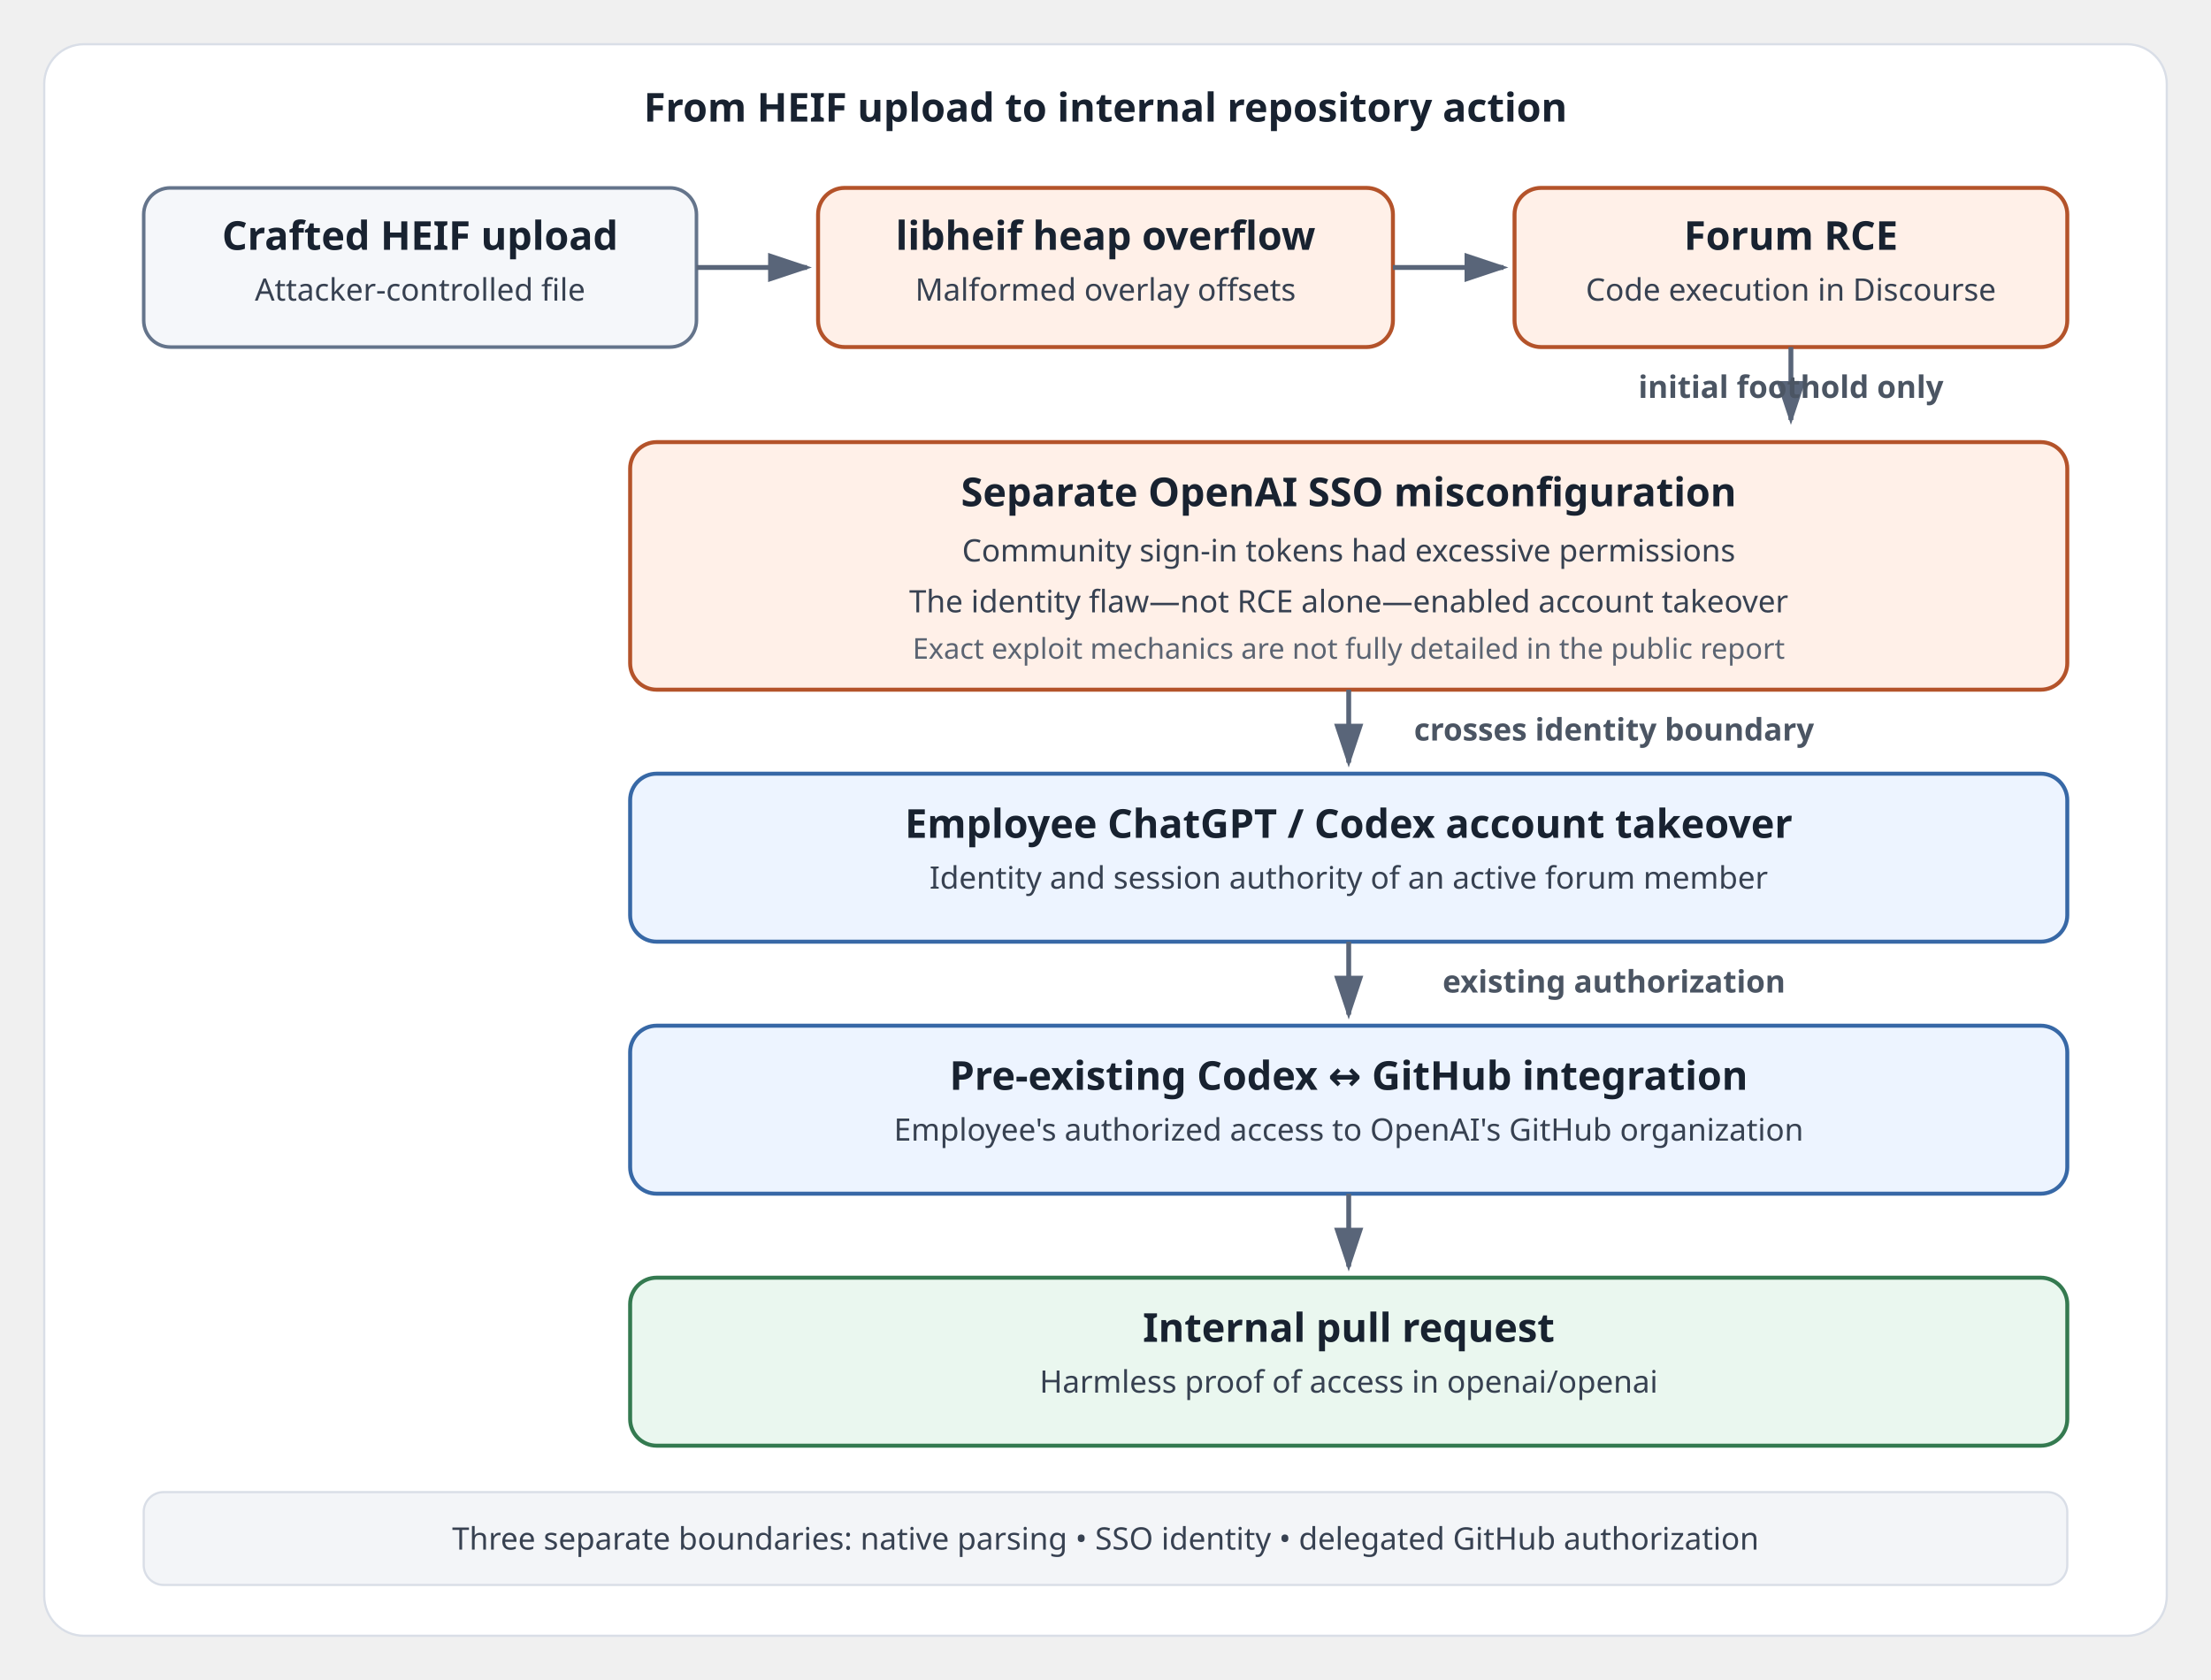
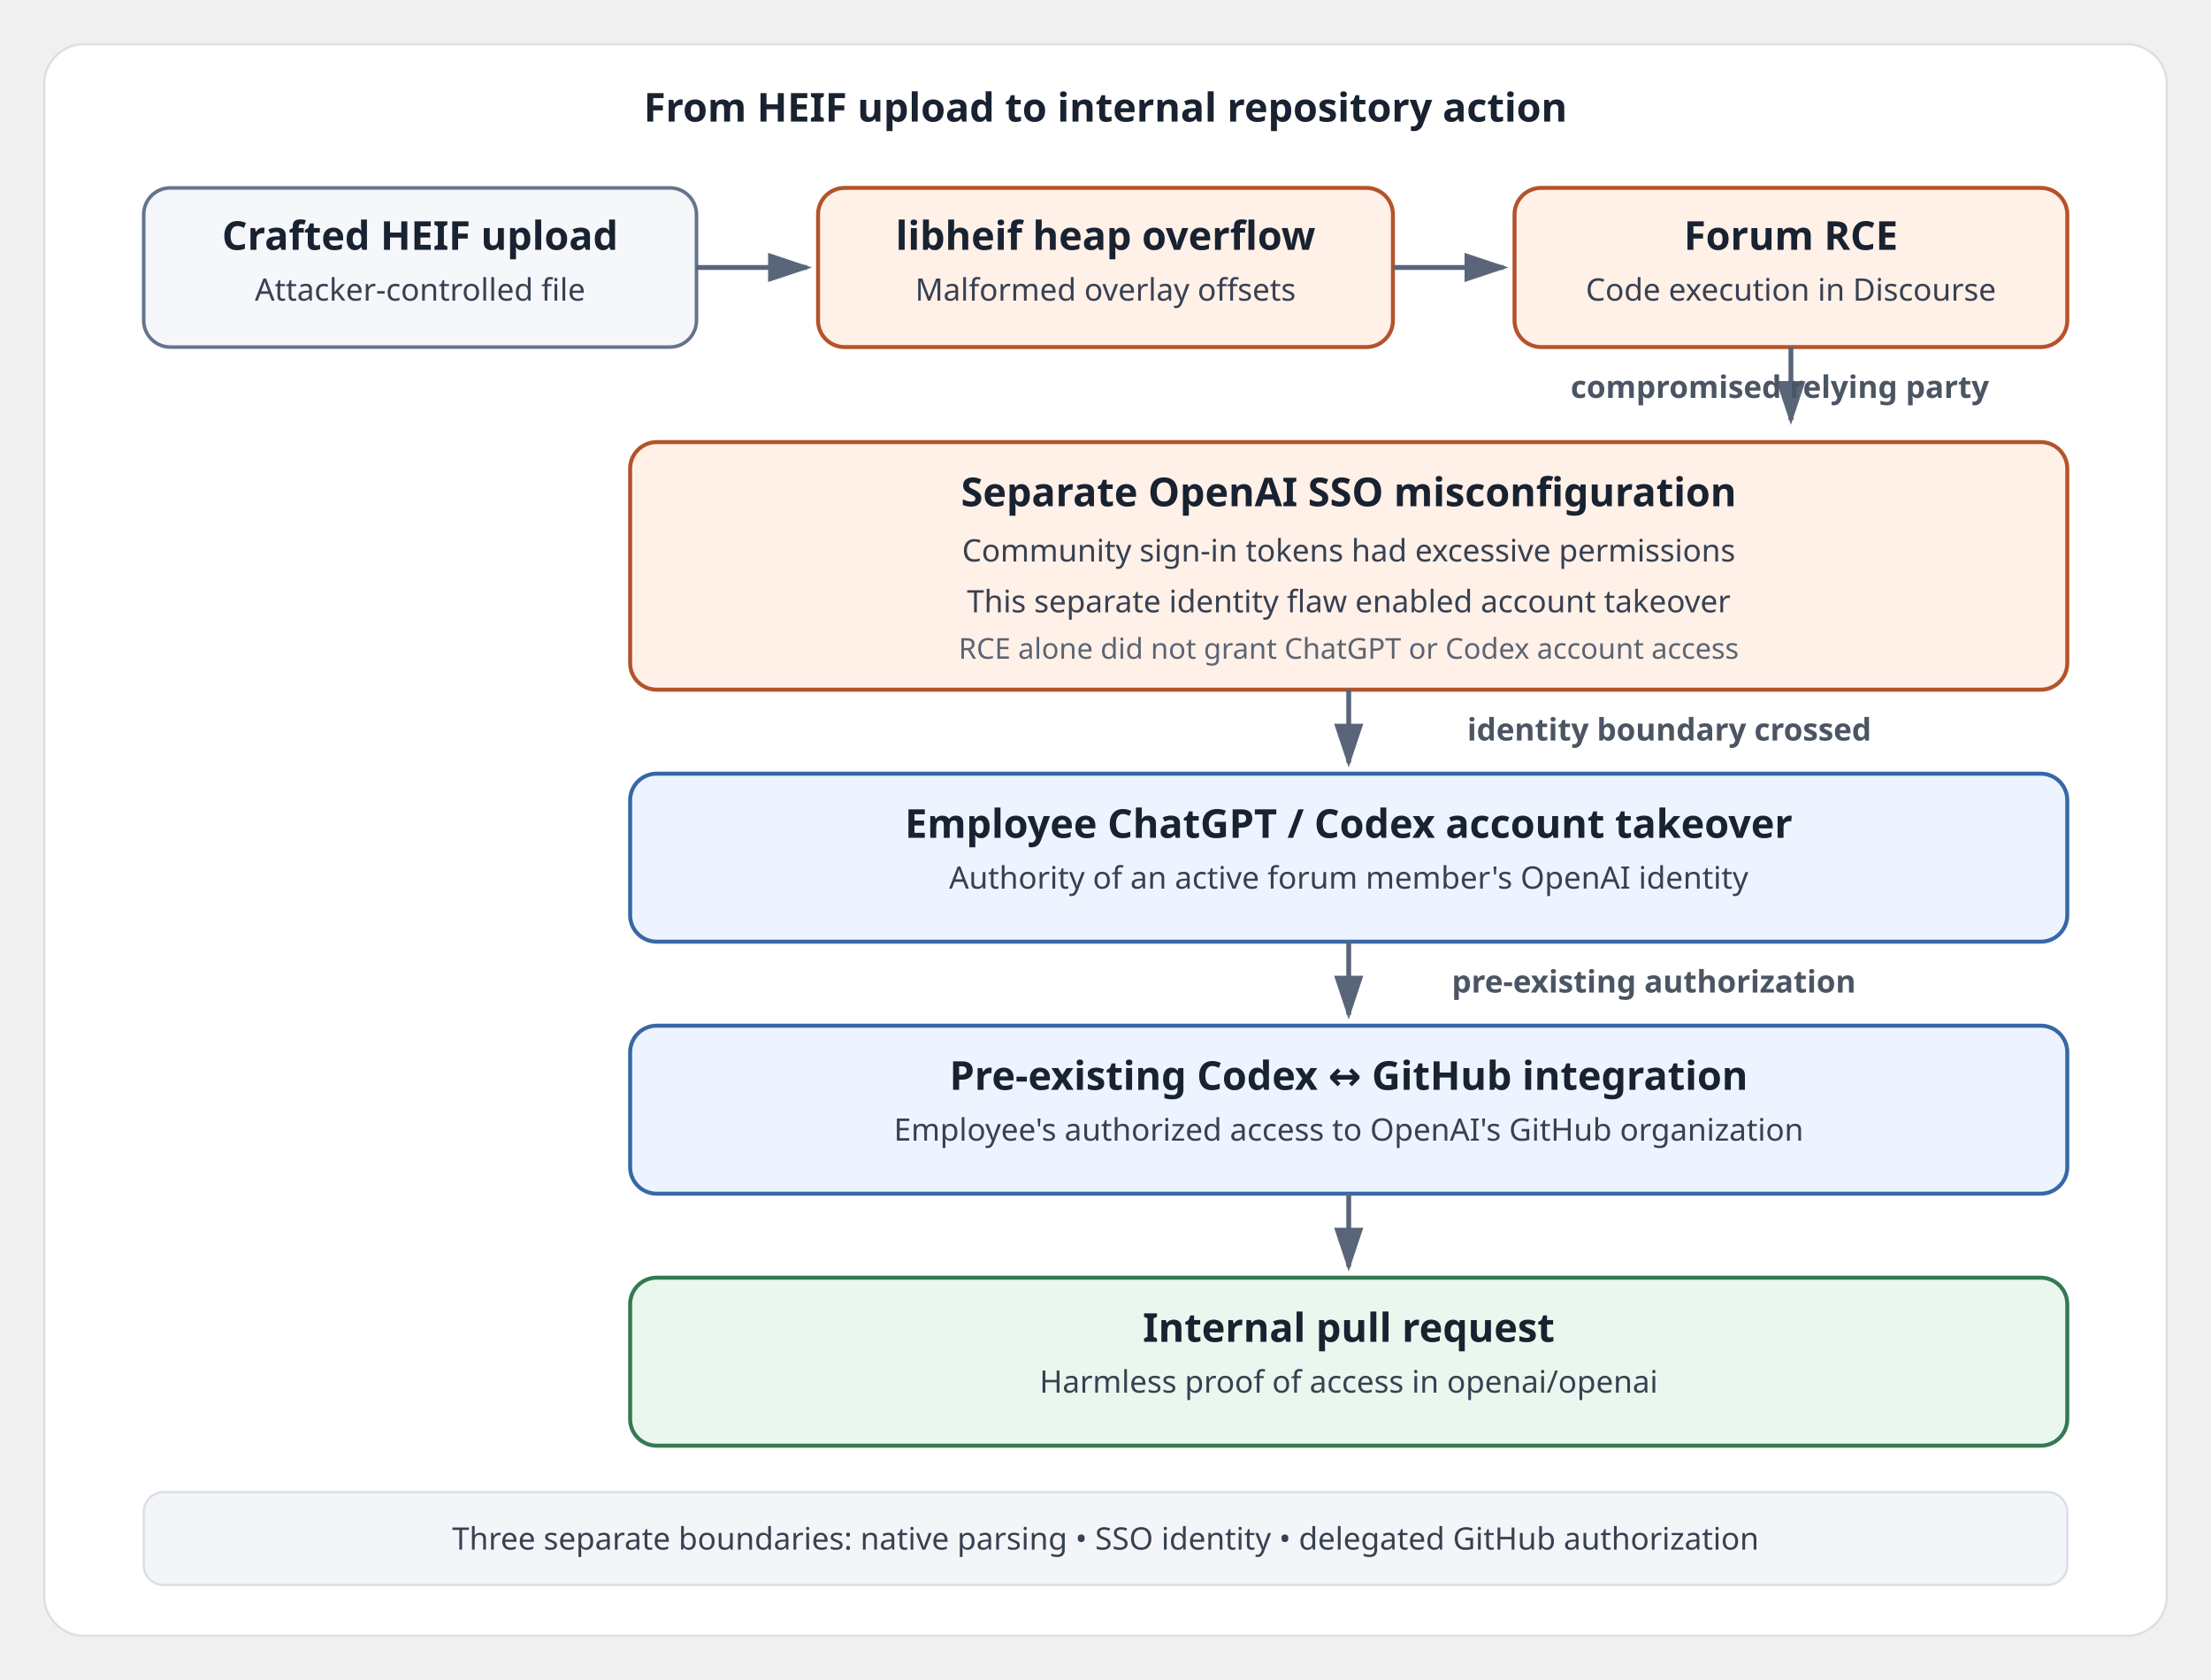
<svg xmlns="http://www.w3.org/2000/svg" width="1000" height="760" viewBox="0 0 1000 760" role="img" aria-labelledby="title desc">
  <defs>
    <marker id="arrow" markerWidth="10" markerHeight="10" refX="8" refY="3" orient="auto">
      <path d="M0,0 L0,6 L9,3 z" fill="#596579" />
    </marker>
    <style>
      .node { fill:#f5f7fa; stroke:#64748b; stroke-width:1.6; }
      .vuln { fill:#fff0e8; stroke:#b4532a; stroke-width:1.8; }
      .auth { fill:#edf4ff; stroke:#3768a6; stroke-width:1.8; }
      .result { fill:#eaf7ef; stroke:#347a50; stroke-width:1.8; }
      .heading { font: 600 18px system-ui, sans-serif; fill:#182230; text-anchor:middle; }
      .detail { font: 14px system-ui, sans-serif; fill:#374151; text-anchor:middle; }
      .edge { stroke:#596579; stroke-width:2.2; fill:none; marker-end:url(#arrow); }
      .label { font: 14px system-ui, sans-serif; font-weight:600; fill:#4b5563; text-anchor:middle; }
      .sub { font: 13px system-ui, sans-serif; fill:#5b6472; text-anchor:middle; }
    </style>
  </defs>
  <rect x="20" y="20" width="960" height="720" rx="18" fill="#ffffff" stroke="#d9dee7" />
  <text x="500" y="55" class="heading" font-size="21">From HEIF upload to internal repository action</text>
  <rect x="65" y="85" width="250" height="72" rx="12" class="node" />
  <text x="190" y="113" class="heading">Crafted HEIF upload</text>
  <text x="190" y="136" class="detail">Attacker-controlled file</text>
  <path d="M315 121 H365" class="edge" />
  <rect x="370" y="85" width="260" height="72" rx="12" class="vuln" />
  <text x="500" y="113" class="heading">libheif heap overflow</text>
  <text x="500" y="136" class="detail">Malformed overlay offsets</text>
  <path d="M630 121 H680" class="edge" />
  <rect x="685" y="85" width="250" height="72" rx="12" class="vuln" />
  <text x="810" y="113" class="heading">Forum RCE</text>
  <text x="810" y="136" class="detail">Code execution in Discourse</text>
  <path d="M810 157 V190" class="edge" />
-   <text x="810" y="180" class="label">initial foothold only</text>
+   <text x="805" y="180" class="label">compromised relying party</text>
  <rect x="285" y="200" width="650" height="112" rx="12" class="vuln" />
  <text x="610" y="229" class="heading">Separate OpenAI SSO misconfiguration</text>
  <text x="610" y="254" class="detail">Community sign-in tokens had excessive permissions</text>
-   <text x="610" y="277" class="detail">The identity flaw—not RCE alone—enabled account takeover</text>
-   <text x="610" y="298" class="sub">Exact exploit mechanics are not fully detailed in the public report</text>
+   <text x="610" y="277" class="detail">This separate identity flaw enabled account takeover</text>
+   <text x="610" y="298" class="sub">RCE alone did not grant ChatGPT or Codex account access</text>
  <path d="M610 312 V345" class="edge" />
-   <text x="730" y="335" class="label">crosses identity boundary</text>
+   <text x="755" y="335" class="label">identity boundary crossed</text>
  <rect x="285" y="350" width="650" height="76" rx="12" class="auth" />
  <text x="610" y="379" class="heading">Employee ChatGPT / Codex account takeover</text>
-   <text x="610" y="402" class="detail">Identity and session authority of an active forum member</text>
+   <text x="610" y="402" class="detail">Authority of an active forum member's OpenAI identity</text>
  <path d="M610 426 V459" class="edge" />
-   <text x="730" y="449" class="label">existing authorization</text>
+   <text x="748" y="449" class="label">pre-existing authorization</text>
  <rect x="285" y="464" width="650" height="76" rx="12" class="auth" />
  <text x="610" y="493" class="heading">Pre-existing Codex ↔ GitHub integration</text>
  <text x="610" y="516" class="detail">Employee's authorized access to OpenAI's GitHub organization</text>
  <path d="M610 540 V573" class="edge" />
  <rect x="285" y="578" width="650" height="76" rx="12" class="result" />
  <text x="610" y="607" class="heading">Internal pull request</text>
  <text x="610" y="630" class="detail">Harmless proof of access in openai/openai</text>
  <rect x="65" y="675" width="870" height="42" rx="9" fill="#f3f5f8" stroke="#d9dee7" />
  <text x="500" y="701" class="detail">Three separate boundaries: native parsing • SSO identity • delegated GitHub authorization</text>
</svg>
